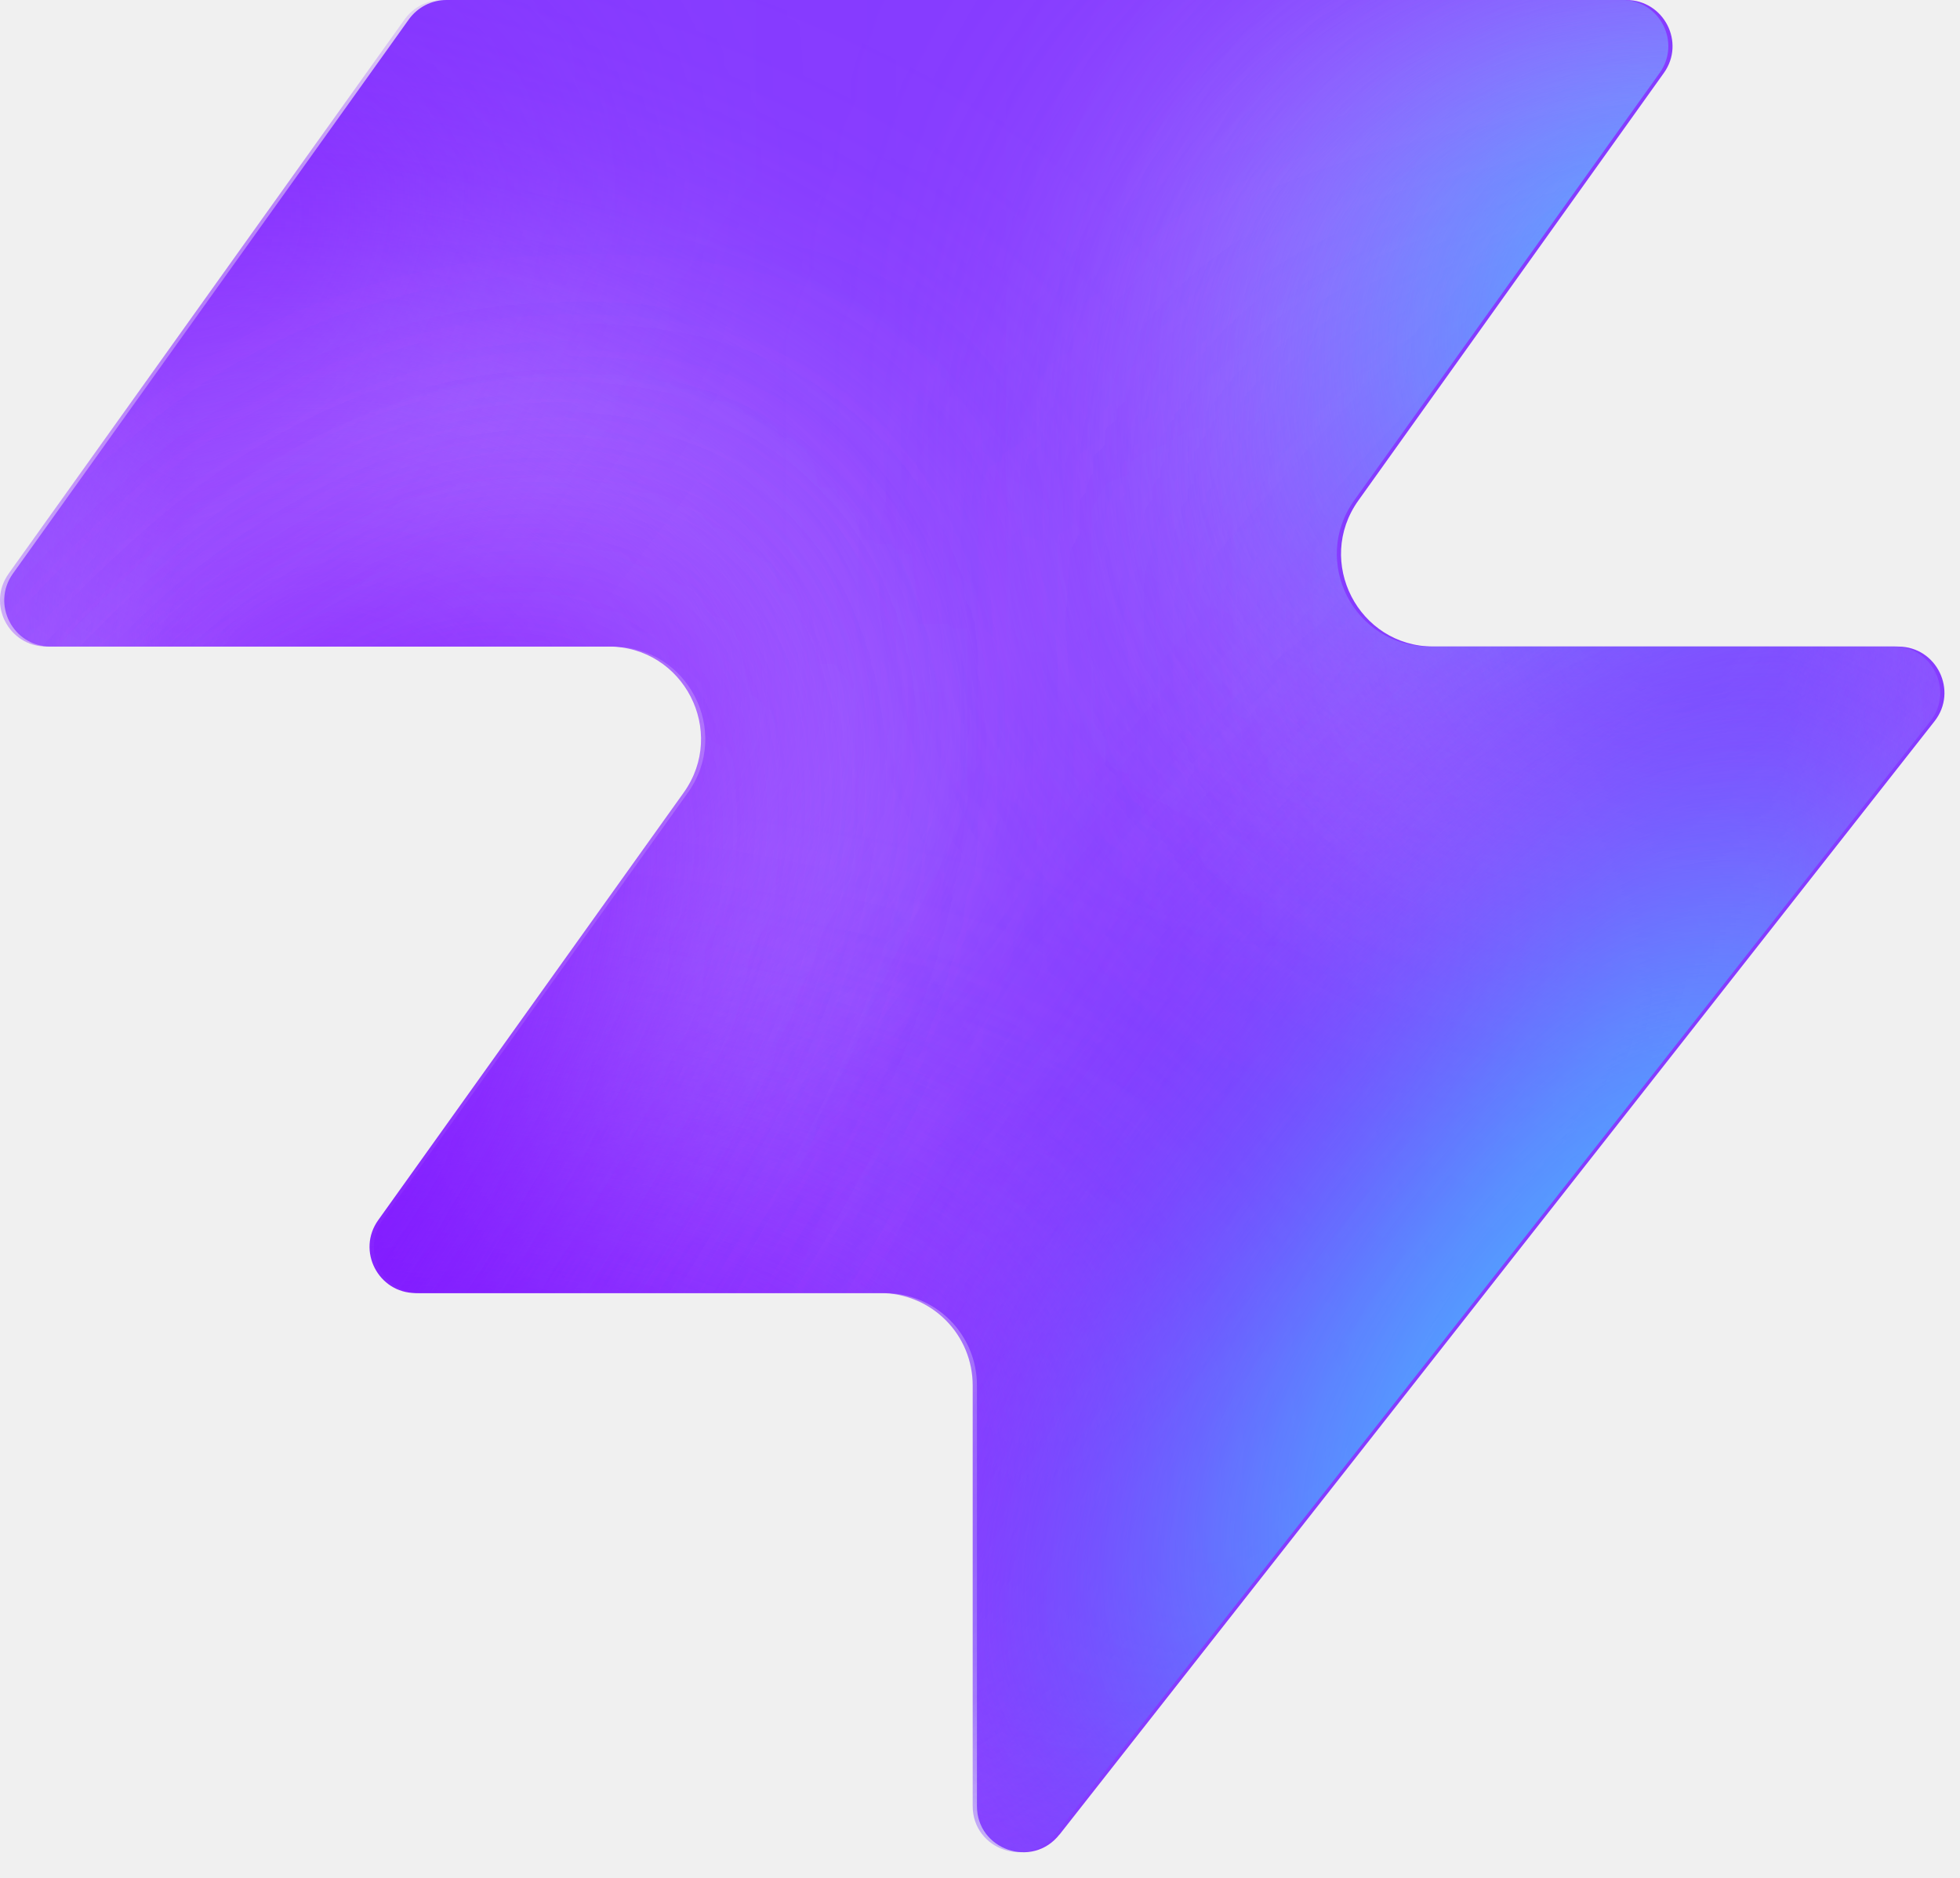
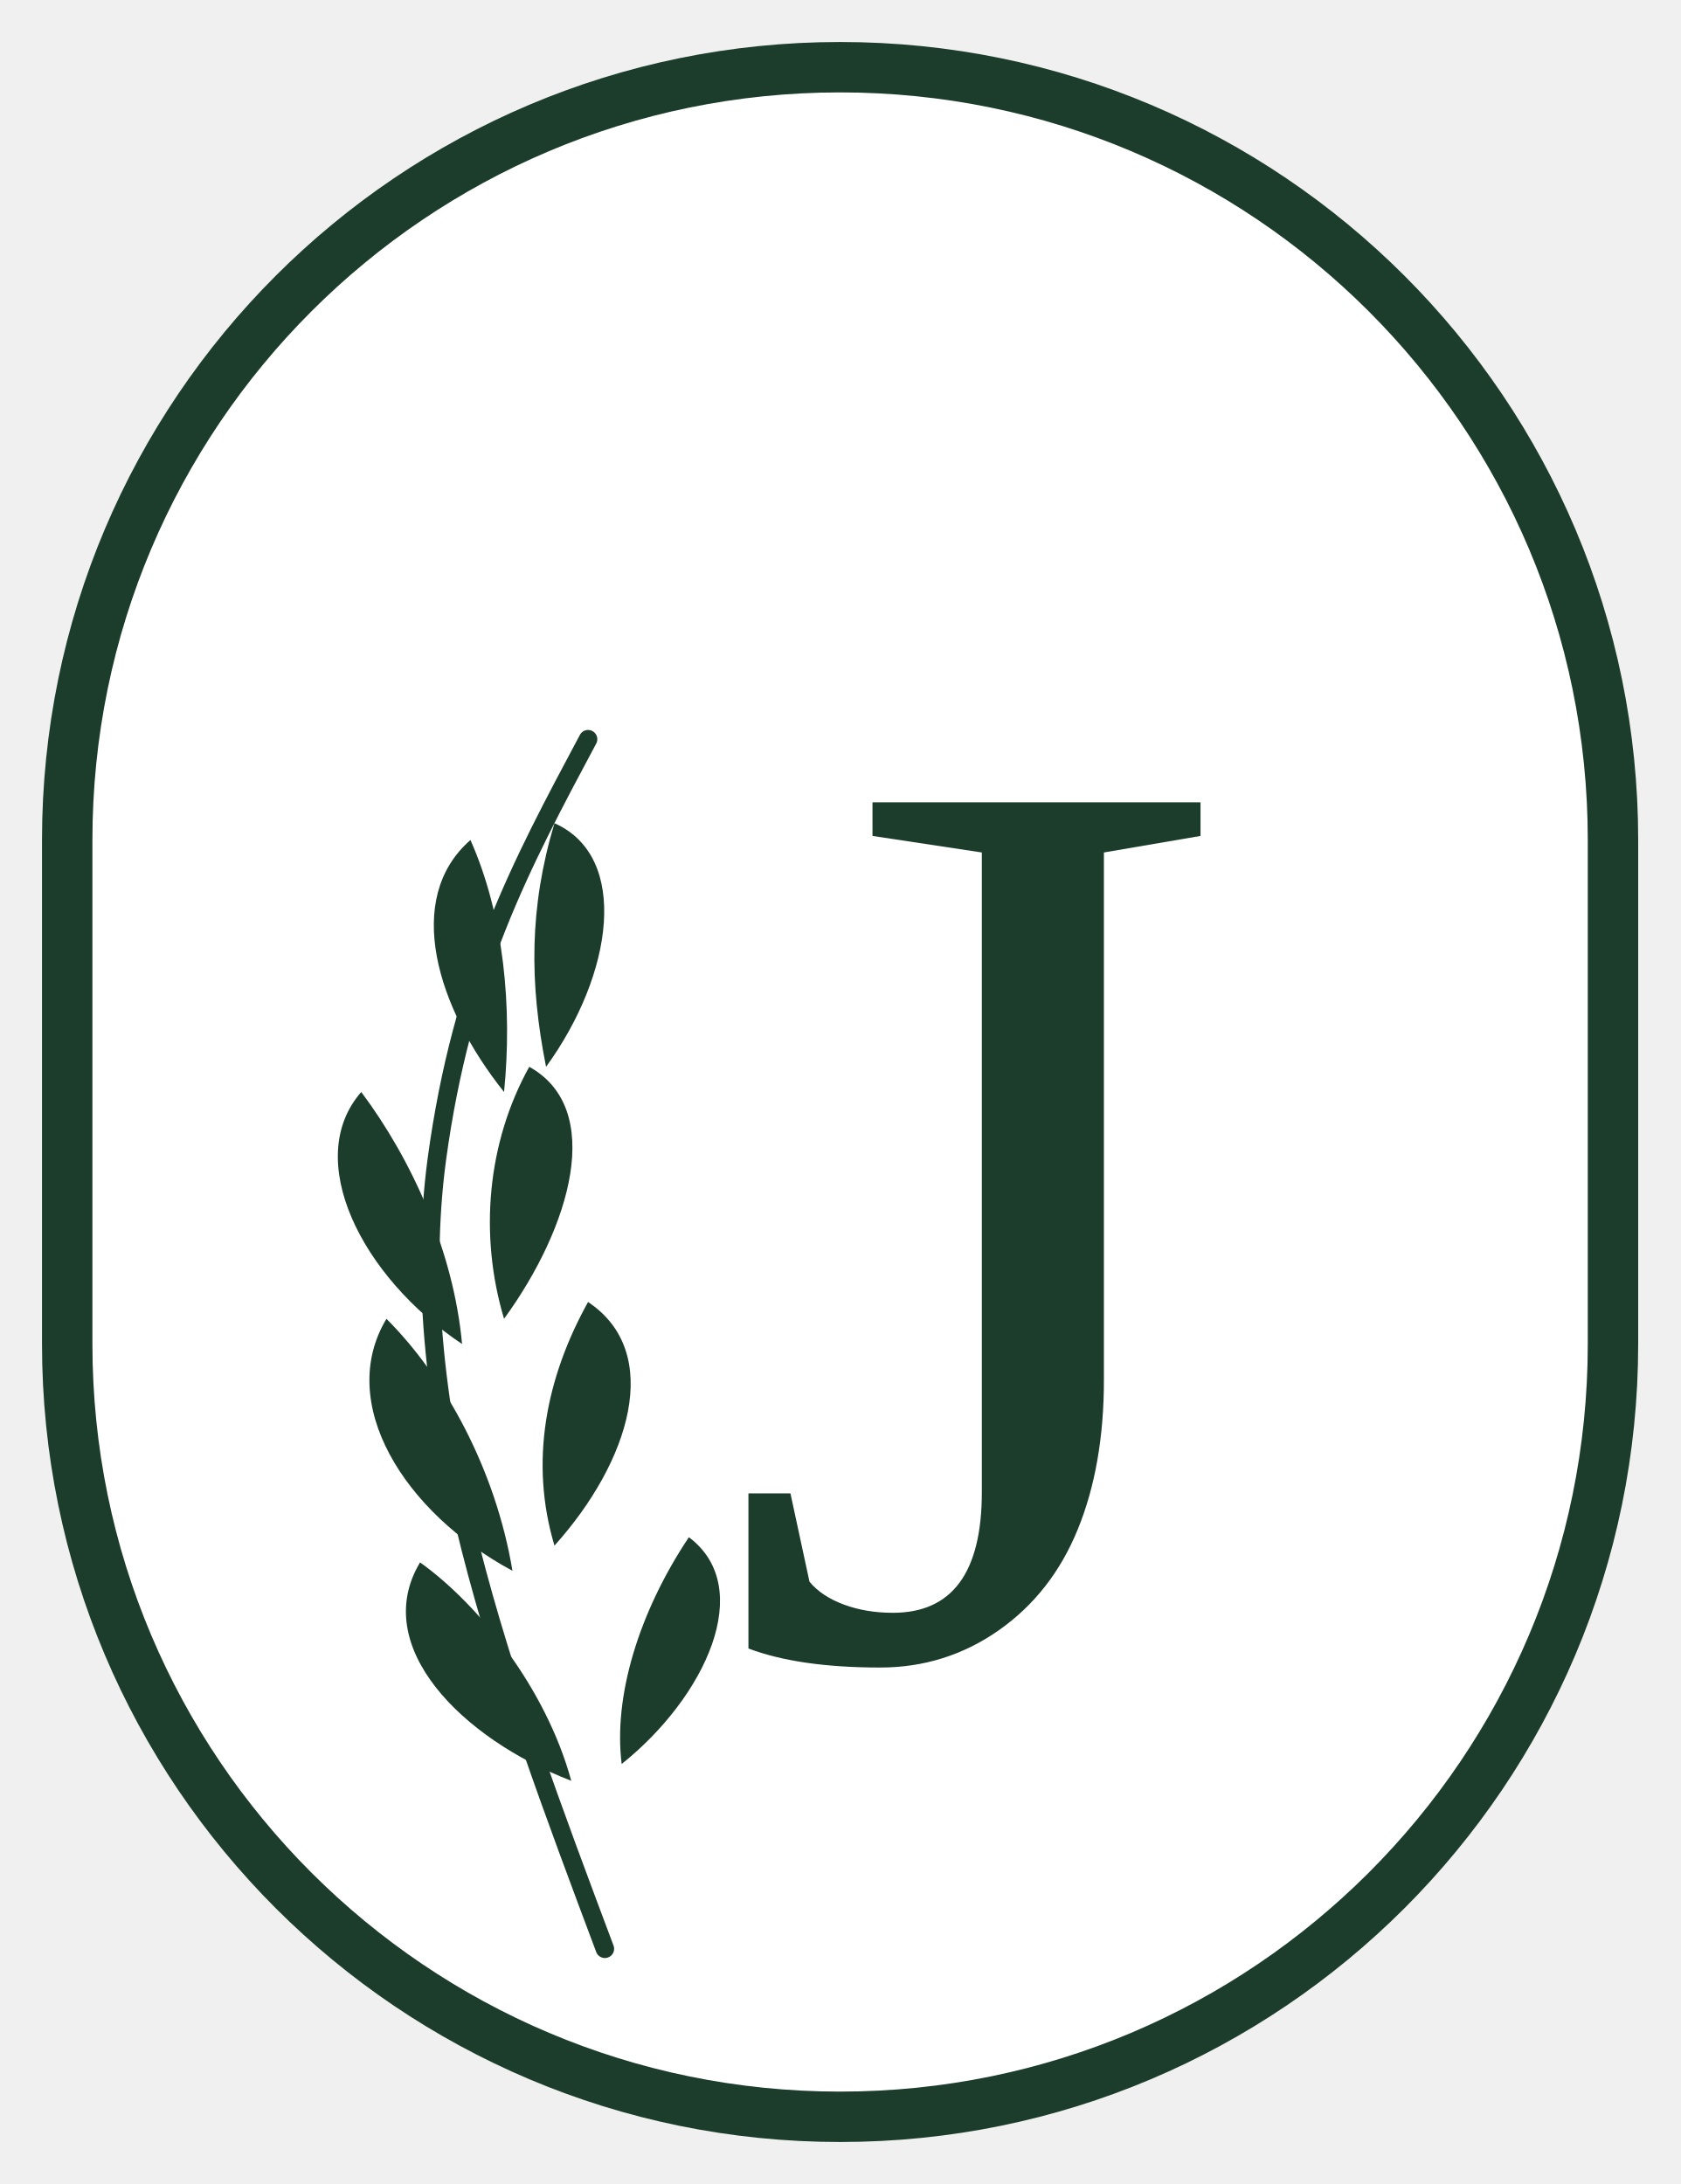
- <svg xmlns="http://www.w3.org/2000/svg" width="48" height="46" fill="none" viewBox="0 0 48 46">
-   <path fill="#863bff" d="M25.946 44.938c-.664.845-2.021.375-2.021-.698V33.937a2.26 2.26 0 0 0-2.262-2.262H10.287c-.92 0-1.456-1.04-.92-1.788l7.48-10.471c1.07-1.497 0-3.578-1.842-3.578H1.237c-.92 0-1.456-1.04-.92-1.788L10.013.474c.214-.297.556-.474.92-.474h28.894c.92 0 1.456 1.04.92 1.788l-7.48 10.471c-1.07 1.498 0 3.579 1.842 3.579h11.377c.943 0 1.473 1.088.89 1.83L25.947 44.94z" style="fill:#863bff;fill:color(display-p3 .525 .23 1);fill-opacity:1" />
-   <mask id="a" width="48" height="46" x="0" y="0" maskUnits="userSpaceOnUse" style="mask-type:alpha">
-     <path fill="#000" d="M25.842 44.938c-.664.844-2.021.375-2.021-.698V33.937a2.26 2.26 0 0 0-2.262-2.262H10.183c-.92 0-1.456-1.04-.92-1.788l7.48-10.471c1.07-1.498 0-3.579-1.842-3.579H1.133c-.92 0-1.456-1.04-.92-1.787L9.91.473c.214-.297.556-.474.92-.474h28.894c.92 0 1.456 1.04.92 1.788l-7.48 10.471c-1.07 1.498 0 3.578 1.842 3.578h11.377c.943 0 1.473 1.088.89 1.832L25.843 44.94z" style="fill:#000;fill-opacity:1" />
-   </mask>
-   <g mask="url(#a)">
-     <g filter="url(#b)">
-       <ellipse cx="5.508" cy="14.704" fill="#ede6ff" rx="5.508" ry="14.704" style="fill:#ede6ff;fill:color(display-p3 .927 .903 1);fill-opacity:1" transform="matrix(.00324 1 1 -.00324 -4.47 31.516)" />
-     </g>
-     <g filter="url(#c)">
-       <ellipse cx="10.399" cy="29.851" fill="#ede6ff" rx="10.399" ry="29.851" style="fill:#ede6ff;fill:color(display-p3 .927 .903 1);fill-opacity:1" transform="matrix(.00324 1 1 -.00324 -39.328 7.883)" />
-     </g>
-     <g filter="url(#d)">
-       <ellipse cx="5.508" cy="30.487" fill="#7e14ff" rx="5.508" ry="30.487" style="fill:#7e14ff;fill:color(display-p3 .492 .077 1);fill-opacity:1" transform="rotate(89.814 -25.913 -14.639)scale(1 -1)" />
-     </g>
-     <g filter="url(#e)">
-       <ellipse cx="5.508" cy="30.599" fill="#7e14ff" rx="5.508" ry="30.599" style="fill:#7e14ff;fill:color(display-p3 .492 .077 1);fill-opacity:1" transform="rotate(89.814 -32.644 -3.334)scale(1 -1)" />
-     </g>
-     <g filter="url(#f)">
-       <ellipse cx="5.508" cy="30.599" fill="#7e14ff" rx="5.508" ry="30.599" style="fill:#7e14ff;fill:color(display-p3 .492 .077 1);fill-opacity:1" transform="matrix(.00324 1 1 -.00324 -34.34 30.47)" />
-     </g>
-     <g filter="url(#g)">
-       <ellipse cx="14.072" cy="22.078" fill="#ede6ff" rx="14.072" ry="22.078" style="fill:#ede6ff;fill:color(display-p3 .927 .903 1);fill-opacity:1" transform="rotate(93.35 24.506 48.493)scale(-1 1)" />
-     </g>
-     <g filter="url(#h)">
-       <ellipse cx="3.47" cy="21.501" fill="#7e14ff" rx="3.47" ry="21.501" style="fill:#7e14ff;fill:color(display-p3 .492 .077 1);fill-opacity:1" transform="rotate(89.009 28.708 47.59)scale(-1 1)" />
-     </g>
-     <g filter="url(#i)">
-       <ellipse cx="3.47" cy="21.501" fill="#7e14ff" rx="3.47" ry="21.501" style="fill:#7e14ff;fill:color(display-p3 .492 .077 1);fill-opacity:1" transform="rotate(89.009 28.708 47.59)scale(-1 1)" />
-     </g>
-     <g filter="url(#j)">
-       <ellipse cx=".387" cy="8.972" fill="#7e14ff" rx="4.407" ry="29.108" style="fill:#7e14ff;fill:color(display-p3 .492 .077 1);fill-opacity:1" transform="rotate(39.51 .387 8.972)" />
-     </g>
-     <g filter="url(#k)">
-       <ellipse cx="47.523" cy="-6.092" fill="#7e14ff" rx="4.407" ry="29.108" style="fill:#7e14ff;fill:color(display-p3 .492 .077 1);fill-opacity:1" transform="rotate(37.892 47.523 -6.092)" />
-     </g>
-     <g filter="url(#l)">
-       <ellipse cx="41.412" cy="6.333" fill="#47bfff" rx="5.971" ry="9.665" style="fill:#47bfff;fill:color(display-p3 .28 .748 1);fill-opacity:1" transform="rotate(37.892 41.412 6.333)" />
-     </g>
-     <g filter="url(#m)">
-       <ellipse cx="-1.879" cy="38.332" fill="#7e14ff" rx="4.407" ry="29.108" style="fill:#7e14ff;fill:color(display-p3 .492 .077 1);fill-opacity:1" transform="rotate(37.892 -1.88 38.332)" />
-     </g>
-     <g filter="url(#n)">
-       <ellipse cx="-1.879" cy="38.332" fill="#7e14ff" rx="4.407" ry="29.108" style="fill:#7e14ff;fill:color(display-p3 .492 .077 1);fill-opacity:1" transform="rotate(37.892 -1.88 38.332)" />
-     </g>
-     <g filter="url(#o)">
-       <ellipse cx="35.651" cy="29.907" fill="#7e14ff" rx="4.407" ry="29.108" style="fill:#7e14ff;fill:color(display-p3 .492 .077 1);fill-opacity:1" transform="rotate(37.892 35.651 29.907)" />
-     </g>
-     <g filter="url(#p)">
-       <ellipse cx="38.418" cy="32.4" fill="#47bfff" rx="5.971" ry="15.297" style="fill:#47bfff;fill:color(display-p3 .28 .748 1);fill-opacity:1" transform="rotate(37.892 38.418 32.4)" />
-     </g>
-   </g>
-   <defs>
-     <filter id="b" width="60.045" height="41.654" x="-19.77" y="16.149" color-interpolation-filters="sRGB" filterUnits="userSpaceOnUse">
-       <feFlood flood-opacity="0" result="BackgroundImageFix" />
-       <feBlend in="SourceGraphic" in2="BackgroundImageFix" result="shape" />
-       <feGaussianBlur result="effect1_foregroundBlur_2002_17158" stdDeviation="7.659" />
-     </filter>
-     <filter id="c" width="90.34" height="51.437" x="-54.613" y="-7.533" color-interpolation-filters="sRGB" filterUnits="userSpaceOnUse">
-       <feFlood flood-opacity="0" result="BackgroundImageFix" />
-       <feBlend in="SourceGraphic" in2="BackgroundImageFix" result="shape" />
-       <feGaussianBlur result="effect1_foregroundBlur_2002_17158" stdDeviation="7.659" />
-     </filter>
-     <filter id="d" width="79.355" height="29.4" x="-49.64" y="2.03" color-interpolation-filters="sRGB" filterUnits="userSpaceOnUse">
-       <feFlood flood-opacity="0" result="BackgroundImageFix" />
-       <feBlend in="SourceGraphic" in2="BackgroundImageFix" result="shape" />
-       <feGaussianBlur result="effect1_foregroundBlur_2002_17158" stdDeviation="4.596" />
-     </filter>
-     <filter id="e" width="79.579" height="29.4" x="-45.045" y="20.029" color-interpolation-filters="sRGB" filterUnits="userSpaceOnUse">
-       <feFlood flood-opacity="0" result="BackgroundImageFix" />
-       <feBlend in="SourceGraphic" in2="BackgroundImageFix" result="shape" />
-       <feGaussianBlur result="effect1_foregroundBlur_2002_17158" stdDeviation="4.596" />
-     </filter>
-     <filter id="f" width="79.579" height="29.4" x="-43.513" y="21.178" color-interpolation-filters="sRGB" filterUnits="userSpaceOnUse">
-       <feFlood flood-opacity="0" result="BackgroundImageFix" />
-       <feBlend in="SourceGraphic" in2="BackgroundImageFix" result="shape" />
-       <feGaussianBlur result="effect1_foregroundBlur_2002_17158" stdDeviation="4.596" />
-     </filter>
-     <filter id="g" width="74.749" height="58.852" x="15.756" y="-17.901" color-interpolation-filters="sRGB" filterUnits="userSpaceOnUse">
-       <feFlood flood-opacity="0" result="BackgroundImageFix" />
-       <feBlend in="SourceGraphic" in2="BackgroundImageFix" result="shape" />
-       <feGaussianBlur result="effect1_foregroundBlur_2002_17158" stdDeviation="7.659" />
-     </filter>
-     <filter id="h" width="61.377" height="25.362" x="23.548" y="2.284" color-interpolation-filters="sRGB" filterUnits="userSpaceOnUse">
-       <feFlood flood-opacity="0" result="BackgroundImageFix" />
-       <feBlend in="SourceGraphic" in2="BackgroundImageFix" result="shape" />
-       <feGaussianBlur result="effect1_foregroundBlur_2002_17158" stdDeviation="4.596" />
-     </filter>
-     <filter id="i" width="61.377" height="25.362" x="23.548" y="2.284" color-interpolation-filters="sRGB" filterUnits="userSpaceOnUse">
-       <feFlood flood-opacity="0" result="BackgroundImageFix" />
-       <feBlend in="SourceGraphic" in2="BackgroundImageFix" result="shape" />
-       <feGaussianBlur result="effect1_foregroundBlur_2002_17158" stdDeviation="4.596" />
-     </filter>
-     <filter id="j" width="56.045" height="63.649" x="-27.636" y="-22.853" color-interpolation-filters="sRGB" filterUnits="userSpaceOnUse">
-       <feFlood flood-opacity="0" result="BackgroundImageFix" />
-       <feBlend in="SourceGraphic" in2="BackgroundImageFix" result="shape" />
-       <feGaussianBlur result="effect1_foregroundBlur_2002_17158" stdDeviation="4.596" />
-     </filter>
-     <filter id="k" width="54.814" height="64.646" x="20.116" y="-38.415" color-interpolation-filters="sRGB" filterUnits="userSpaceOnUse">
-       <feFlood flood-opacity="0" result="BackgroundImageFix" />
-       <feBlend in="SourceGraphic" in2="BackgroundImageFix" result="shape" />
-       <feGaussianBlur result="effect1_foregroundBlur_2002_17158" stdDeviation="4.596" />
-     </filter>
-     <filter id="l" width="33.541" height="35.313" x="24.641" y="-11.323" color-interpolation-filters="sRGB" filterUnits="userSpaceOnUse">
-       <feFlood flood-opacity="0" result="BackgroundImageFix" />
-       <feBlend in="SourceGraphic" in2="BackgroundImageFix" result="shape" />
-       <feGaussianBlur result="effect1_foregroundBlur_2002_17158" stdDeviation="4.596" />
-     </filter>
-     <filter id="m" width="54.814" height="64.646" x="-29.286" y="6.009" color-interpolation-filters="sRGB" filterUnits="userSpaceOnUse">
-       <feFlood flood-opacity="0" result="BackgroundImageFix" />
-       <feBlend in="SourceGraphic" in2="BackgroundImageFix" result="shape" />
-       <feGaussianBlur result="effect1_foregroundBlur_2002_17158" stdDeviation="4.596" />
-     </filter>
-     <filter id="n" width="54.814" height="64.646" x="-29.286" y="6.009" color-interpolation-filters="sRGB" filterUnits="userSpaceOnUse">
-       <feFlood flood-opacity="0" result="BackgroundImageFix" />
-       <feBlend in="SourceGraphic" in2="BackgroundImageFix" result="shape" />
-       <feGaussianBlur result="effect1_foregroundBlur_2002_17158" stdDeviation="4.596" />
-     </filter>
-     <filter id="o" width="54.814" height="64.646" x="8.244" y="-2.416" color-interpolation-filters="sRGB" filterUnits="userSpaceOnUse">
-       <feFlood flood-opacity="0" result="BackgroundImageFix" />
-       <feBlend in="SourceGraphic" in2="BackgroundImageFix" result="shape" />
-       <feGaussianBlur result="effect1_foregroundBlur_2002_17158" stdDeviation="4.596" />
-     </filter>
-     <filter id="p" width="39.409" height="43.623" x="18.713" y="10.588" color-interpolation-filters="sRGB" filterUnits="userSpaceOnUse">
-       <feFlood flood-opacity="0" result="BackgroundImageFix" />
-       <feBlend in="SourceGraphic" in2="BackgroundImageFix" result="shape" />
-       <feGaussianBlur result="effect1_foregroundBlur_2002_17158" stdDeviation="4.596" />
-     </filter>
-   </defs>
+ <svg xmlns="http://www.w3.org/2000/svg" viewBox="0 0 200 260" fill="none">
+   <rect x="8" y="8" width="184" height="244" rx="92" ry="92" stroke="#1C3D2C" stroke-width="6" fill="white" />
+   <path d="M 72 232 C 60 200, 48 168, 52 138 C 55 116, 62 103, 70 88" stroke="#1C3D2C" stroke-width="2.2" fill="none" stroke-linecap="round" />
+   <path d="M 68 212 C 55 207, 44 196, 50 186 C 57 191, 65 201, 68 212 Z" fill="#1C3D2C" />
+   <path d="M 74 210 C 84 202, 90 189, 82 183 C 76 192, 73 202, 74 210 Z" fill="#1C3D2C" />
+   <path d="M 61 187 C 48 180, 40 167, 46 157 C 53 164, 59 175, 61 187 Z" fill="#1C3D2C" />
+   <path d="M 66 184 C 75 174, 79 161, 70 155 C 65 164, 63 174, 66 184 Z" fill="#1C3D2C" />
+   <path d="M 55 160 C 43 152, 36 138, 43 130 C 49 138, 54 149, 55 160 Z" fill="#1C3D2C" />
+   <path d="M 60 157 C 68 146, 72 132, 63 127 C 58 136, 57 147, 60 157 Z" fill="#1C3D2C" />
+   <path d="M 60 130 C 52 120, 48 107, 56 100 C 60 109, 61 120, 60 130 Z" fill="#1C3D2C" />
+   <path d="M 65 127 C 73 116, 75 102, 66 98 C 63 108, 63 117, 65 127 Z" fill="#1C3D2C" />
+   <text x="116" y="197" font-family="Georgia, 'Times New Roman', serif" font-size="155" font-weight="400" fill="#1C3D2C" text-anchor="middle" dominant-baseline="auto">J</text>
</svg>
